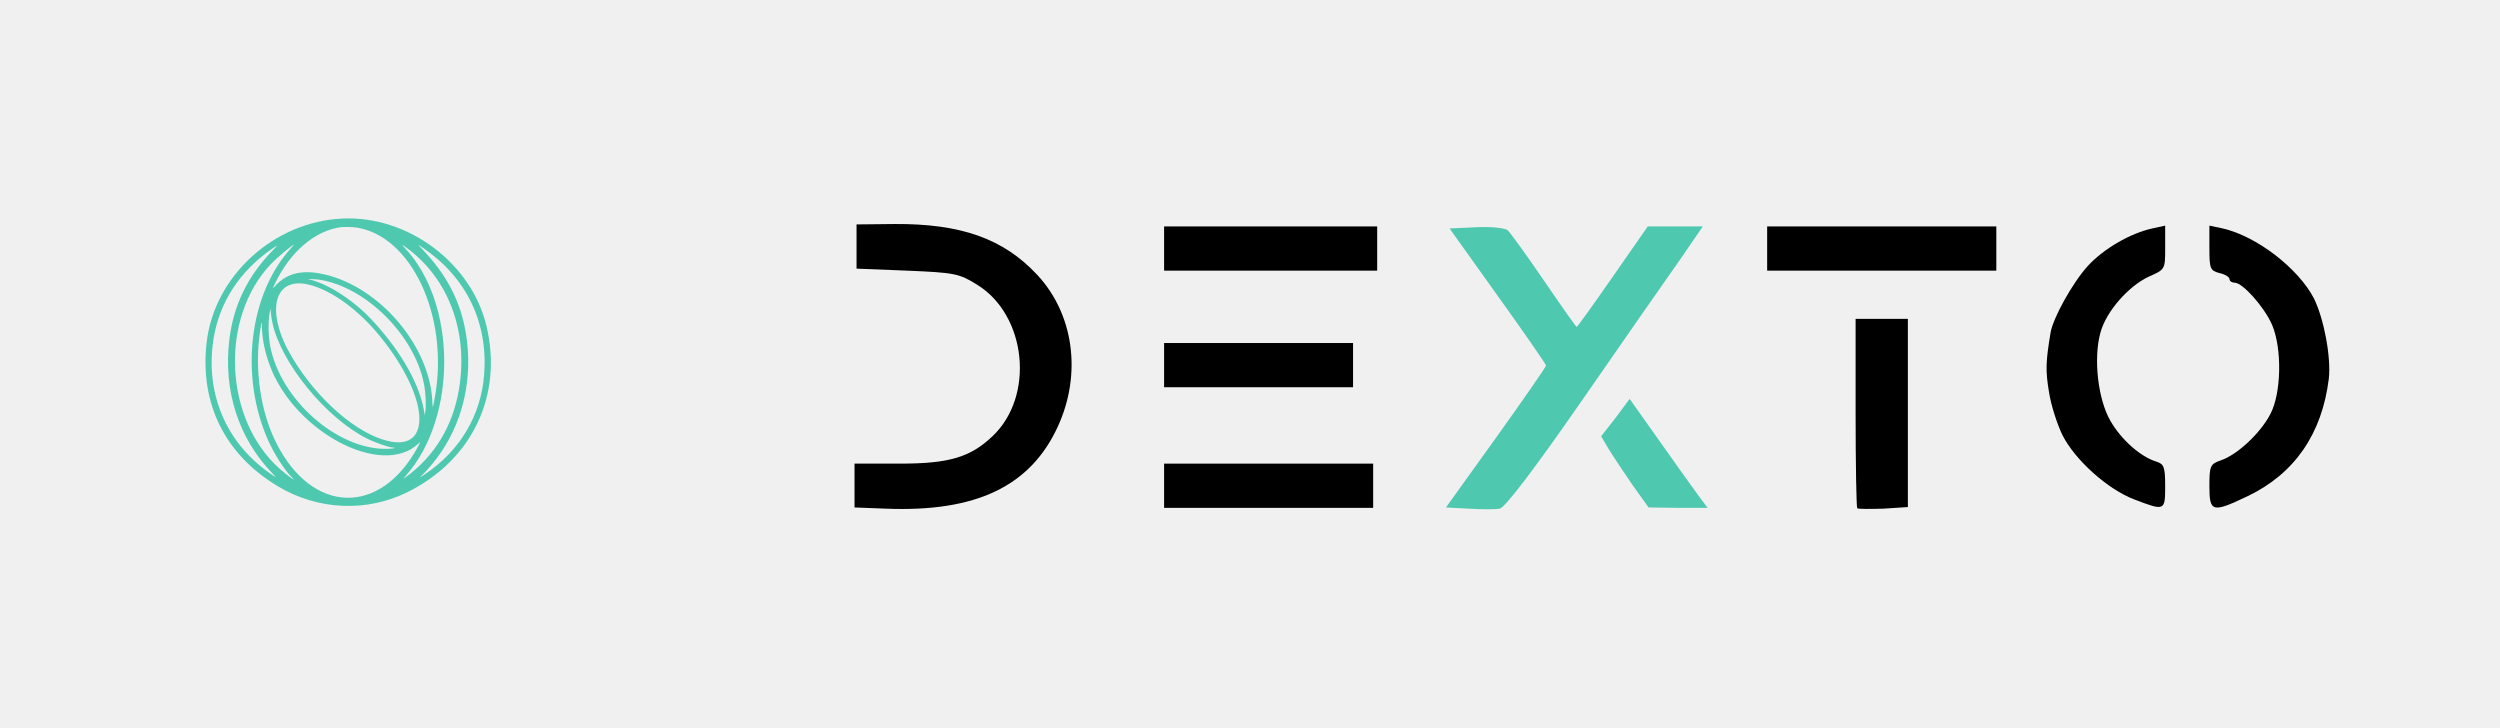
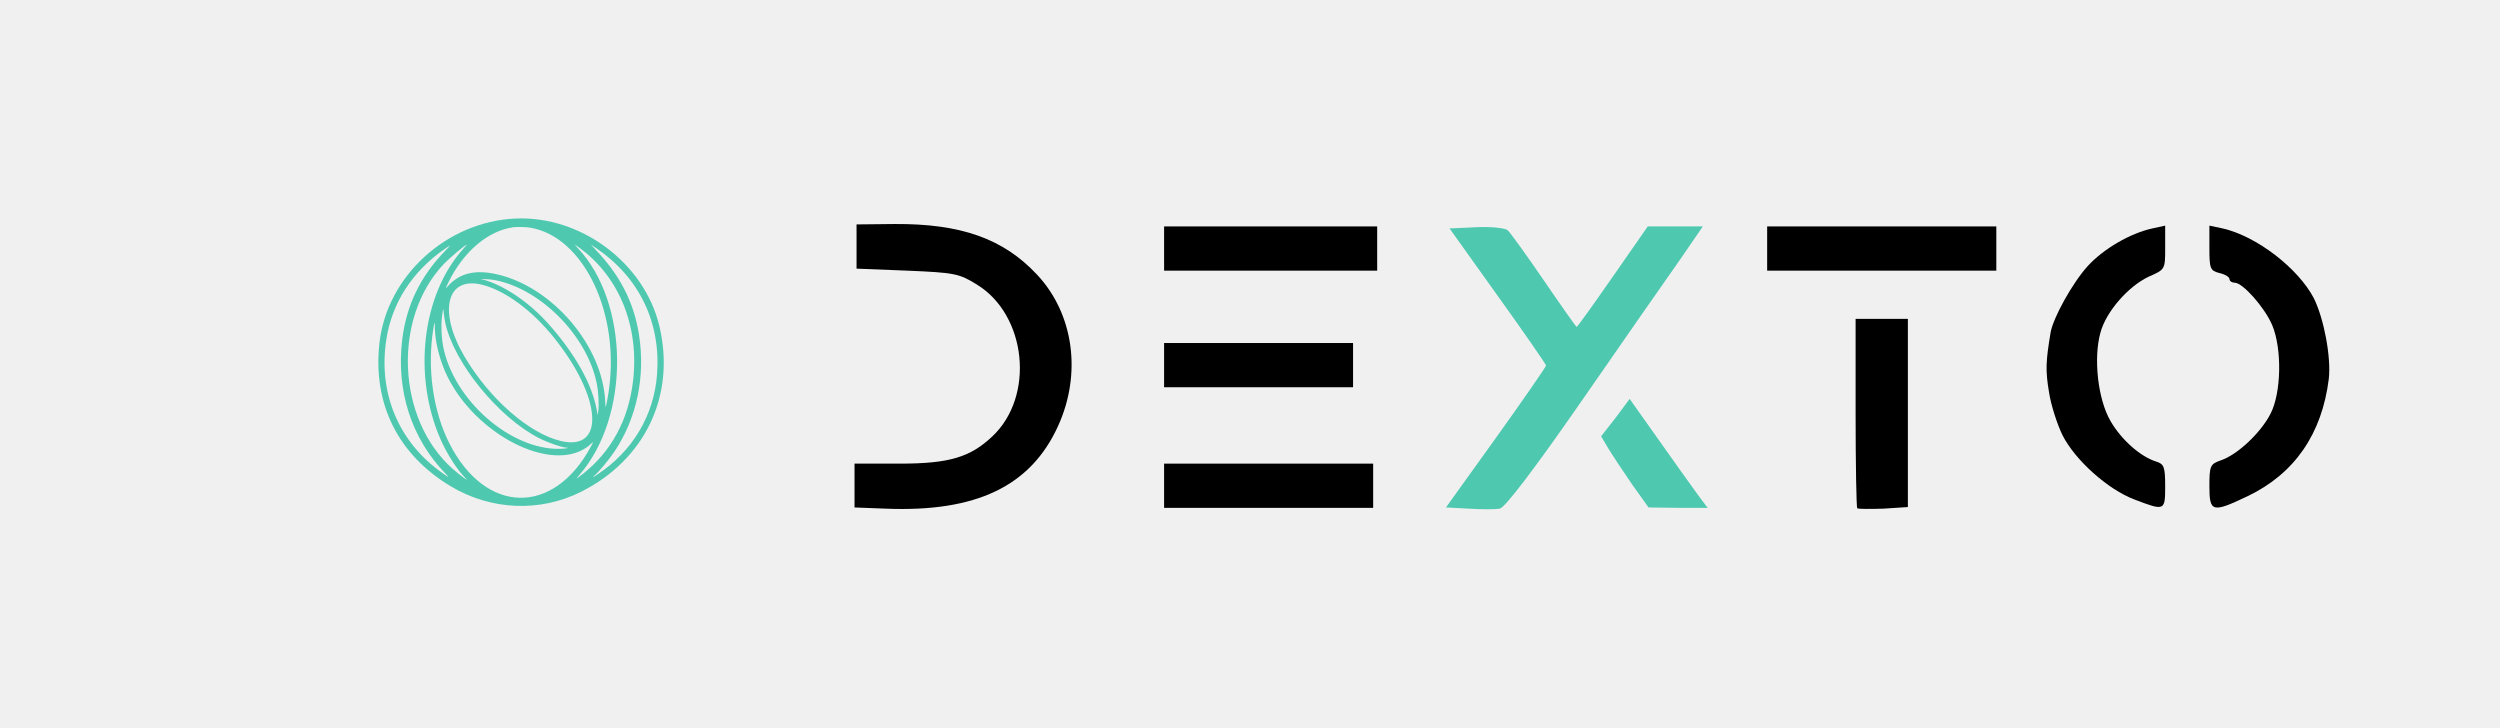
<svg xmlns="http://www.w3.org/2000/svg" viewBox="1104.497 1876.8 6218.32 1810.56" style="max-height: 500px" id="outputsvg" class="img-fluid" width="6218.32" height="1810.56">
  <defs>
    <mask id="maskHideX" maskUnits="userSpaceOnUse" x="1104.497" y="1876.8" width="6218.32" height="1810.56">
      <rect x="1104.497" y="1876.8" width="6218.32" height="1810.56" fill="white" />
      <path d="M4758 3142 l-57 -3 125 -174 c68 -95 124 -176 124 -179 0 -3 -54 -81 -120 -173 l-120 -168 66 -3 c36 -2 71 2 78 7 7 6 48 63 91 126 43 63 80 115 81 115 2 0 42 -56 90 -125 l87 -125 68 0 69 0 -57 83 c-32 45 -141 202 -243 349 -122 176 -192 267 -205 270 -11 2 -46 2 -77 0z" fill="black" stroke="black" stroke-width="20" stroke-linejoin="round" />
      <path d="M5165 3083 c-22 -32 -48 -71 -59 -89 l-19 -32 36 -46 35 -47 73 103 c40 57 84 118 97 136 l24 32 -73 0 -74 -1 -40 -56z" fill="black" stroke="black" stroke-width="20" stroke-linejoin="round" />
    </mask>
  </defs>
  <g style="transform: none;" fill="rgb(0,0,0)" id="l2gYR1Oi2hhshwR9QWdnQau">
    <g style="transform: none;">
-       <g transform="translate(1970, 2780) scale(2.3)">
+       <g transform="translate(2400, 2780) scale(2.3)">
        <path d="M194.336 43.631 C 119.788 46.874,55.234 105.842,47.101 178.125 C 39.699 243.906,67.081 298.975,124.219 333.220 C 167.545 359.187,220.458 361.474,264.845 339.298 C 334.633 304.431,367.673 234.588,349.775 159.766 C 333.489 91.684,265.056 40.555,194.336 43.631 M209.961 53.502 C 268.306 63.057,308.193 147.360,294.707 232.617 C 293.490 240.309,292.117 247.076,291.685 247.507 C 291.599 247.594,291.411 244.982,291.267 241.703 C 288.618 181.132,233.899 117.098,173.402 103.773 C 150.290 98.682,133.675 102.789,121.126 116.693 C 118.132 120.010,118.146 119.905,121.646 112.753 C 138.047 79.243,164.345 56.911,191.992 53.017 C 195.589 52.510,205.544 52.779,209.961 53.502 M137.876 76.270 C 93.158 125.703,82.748 213.376,113.351 282.813 C 120.236 298.435,131.794 316.388,139.993 324.198 C 145.809 329.737,133.781 321.065,125.977 314.091 C 65.758 260.284,61.213 151.229,116.753 92.768 C 123.140 86.046,140.051 71.875,141.687 71.875 C 141.777 71.875,140.062 73.853,137.876 76.270 M262.002 74.303 C 308.415 107.289,330.453 165.583,320.101 227.990 C 313.446 268.111,293.623 300.797,262.164 323.521 C 259.525 325.427,259.617 325.194,263.057 321.259 C 318.539 257.797,317.637 134.752,261.253 75.186 C 259.529 73.365,258.223 71.875,258.351 71.875 C 258.480 71.875,260.122 72.968,262.002 74.303 M281.641 75.756 C 328.187 107.455,351.610 156.211,347.289 212.409 C 343.898 256.504,321.015 294.960,283.165 320.172 C 277.644 323.850,276.524 324.241,279.928 321.302 C 284.951 316.965,295.437 304.296,301.439 295.313 C 325.536 259.244,334.924 214.060,327.715 168.853 C 322.097 133.621,306.901 104.258,279.755 76.172 C 277.574 73.916,275.788 72.030,275.786 71.981 C 275.780 71.863,278.493 73.613,281.641 75.756 M118.315 78.422 C 91.419 106.018,76.190 137.474,71.695 174.717 C 65.055 229.736,81.613 281.187,118.164 319.118 C 123.192 324.336,123.039 324.339,115.625 319.172 C 68.073 286.031,45.540 232.721,54.501 174.559 C 60.651 134.639,82.746 100.554,118.359 76.047 C 121.045 74.199,123.398 72.680,123.588 72.672 C 123.778 72.663,121.405 75.251,118.315 78.422 M169.141 109.774 C 219.274 117.612,271.270 169.138,282.026 221.639 C 284.074 231.634,284.763 245.361,283.597 252.930 L 283.055 256.445 282.736 254.297 C 278.326 224.554,259.105 189.829,228.165 155.704 C 208.042 133.510,180.602 115.212,159.180 109.702 L 156.445 108.999 161.523 109.188 C 164.316 109.292,167.744 109.556,169.141 109.774 M158.202 115.263 C 182.915 121.495,211.989 142.821,235.379 171.875 C 287.567 236.697,291.753 295.644,243.359 284.245 C 209.140 276.184,166.478 238.949,139.453 193.555 C 110.196 144.411,119.512 105.507,158.202 115.263 M118.174 155.859 C 127.163 199.254,175.932 259.188,220.402 281.490 C 229.992 286.300,244.928 291.406,249.406 291.406 C 252.046 291.406,250.285 292.158,246.973 292.444 C 194.711 296.964,131.462 245.511,117.009 186.719 C 113.755 173.478,113.208 155.319,115.703 143.359 L 116.152 141.211 116.657 146.094 C 116.935 148.779,117.618 153.174,118.174 155.859 M106.993 161.229 C 107.154 173.250,110.022 187.492,115.116 201.563 C 141.319 273.942,236.382 324.498,276.074 287.162 C 278.649 284.740,278.637 284.853,275.758 290.214 C 235.337 365.476,161.657 363.794,122.674 286.719 C 105.019 251.814,98.516 205.466,105.326 163.086 C 106.722 154.402,106.900 154.204,106.993 161.229" stroke="none" fill="rgb(78,201,176)" fill-rule="evenodd" transform="translate(-200, -200)" />
      </g>
      <path d="M3308 3142 l-78 -3 0 -54 0 -55 113 0 c123 0 175 -16 230 -68 106 -100 85 -301 -38 -377 -45 -28 -56 -30 -174 -35 l-126 -5 0 -55 0 -55 95 -1 c164 -1 270 36 354 126 91 97 112 246 52 377 -68 149 -203 214 -428 205z" id="pvm6lXhmm" />
      <path fill="rgb(78,201,176)" d="M4758 3142 l-57 -3 125 -174 c68 -95 124 -176 124 -179 0 -3 -54 -81 -120 -173 l-120 -168 66 -3 c36 -2 71 2 78 7 7 6 48 63 91 126 43 63 80 115 81 115 2 0 42 -56 90 -125 l87 -125 68 0 69 0 -57 83 c-32 45 -141 202 -243 349 -122 176 -192 267 -205 270 -11 2 -46 2 -77 0z" id="pDFqGSpBH" />
      <path d="M5724 3141 c-2 -2 -4 -109 -4 -238 l0 -233 65 0 65 0 0 234 0 234 -61 4 c-33 1 -63 1 -65 -1z" id="pg1nXNDci" />
      <path d="M4000 3085 l0 -55 260 0 260 0 0 55 0 55 -260 0 -260 0 0 -55z" id="p37v2eGBm" />
      <path fill="rgb(78,201,176)" d="M5165 3083 c-22 -32 -48 -71 -59 -89 l-19 -32 36 -46 35 -47 73 103 c40 57 84 118 97 136 l24 32 -73 0 -74 -1 -40 -56z" id="pDDjH3l0s" />
      <path d="M6413 3119 c-66 -25 -147 -98 -178 -159 -13 -26 -29 -75 -34 -108 -9 -54 -8 -76 4 -148 6 -36 54 -123 92 -165 39 -43 106 -82 161 -94 l32 -7 0 55 c0 54 0 54 -41 72 -51 24 -106 87 -120 139 -18 65 -6 167 25 220 27 47 75 89 114 101 19 6 22 13 22 61 0 62 -1 62 -77 33z" id="pRUGoQyFS" />
      <path d="M6600 3086 c0 -50 2 -55 28 -64 42 -14 100 -69 124 -116 27 -52 29 -162 4 -221 -19 -44 -73 -105 -93 -105 -7 0 -13 -4 -13 -9 0 -5 -11 -12 -25 -15 -23 -6 -25 -11 -25 -62 l0 -56 33 7 c84 19 188 99 227 174 25 51 43 146 37 200 -17 137 -85 236 -202 292 -88 42 -95 40 -95 -25z" id="p1FL5AWAOy" />
      <path d="M4000 2785 l0 -55 235 0 235 0 0 55 0 55 -235 0 -235 0 0 -55z" id="pjmCxYAfB" />
      <path d="M4000 2495 l0 -55 265 0 265 0 0 55 0 55 -265 0 -265 0 0 -55z" id="pDK6qRJjb" />
      <path d="M5500 2495 l0 -55 285 0 285 0 0 55 0 55 -285 0 -285 0 0 -55z" id="pI3lgzADU" />
    </g>
  </g>
</svg>
